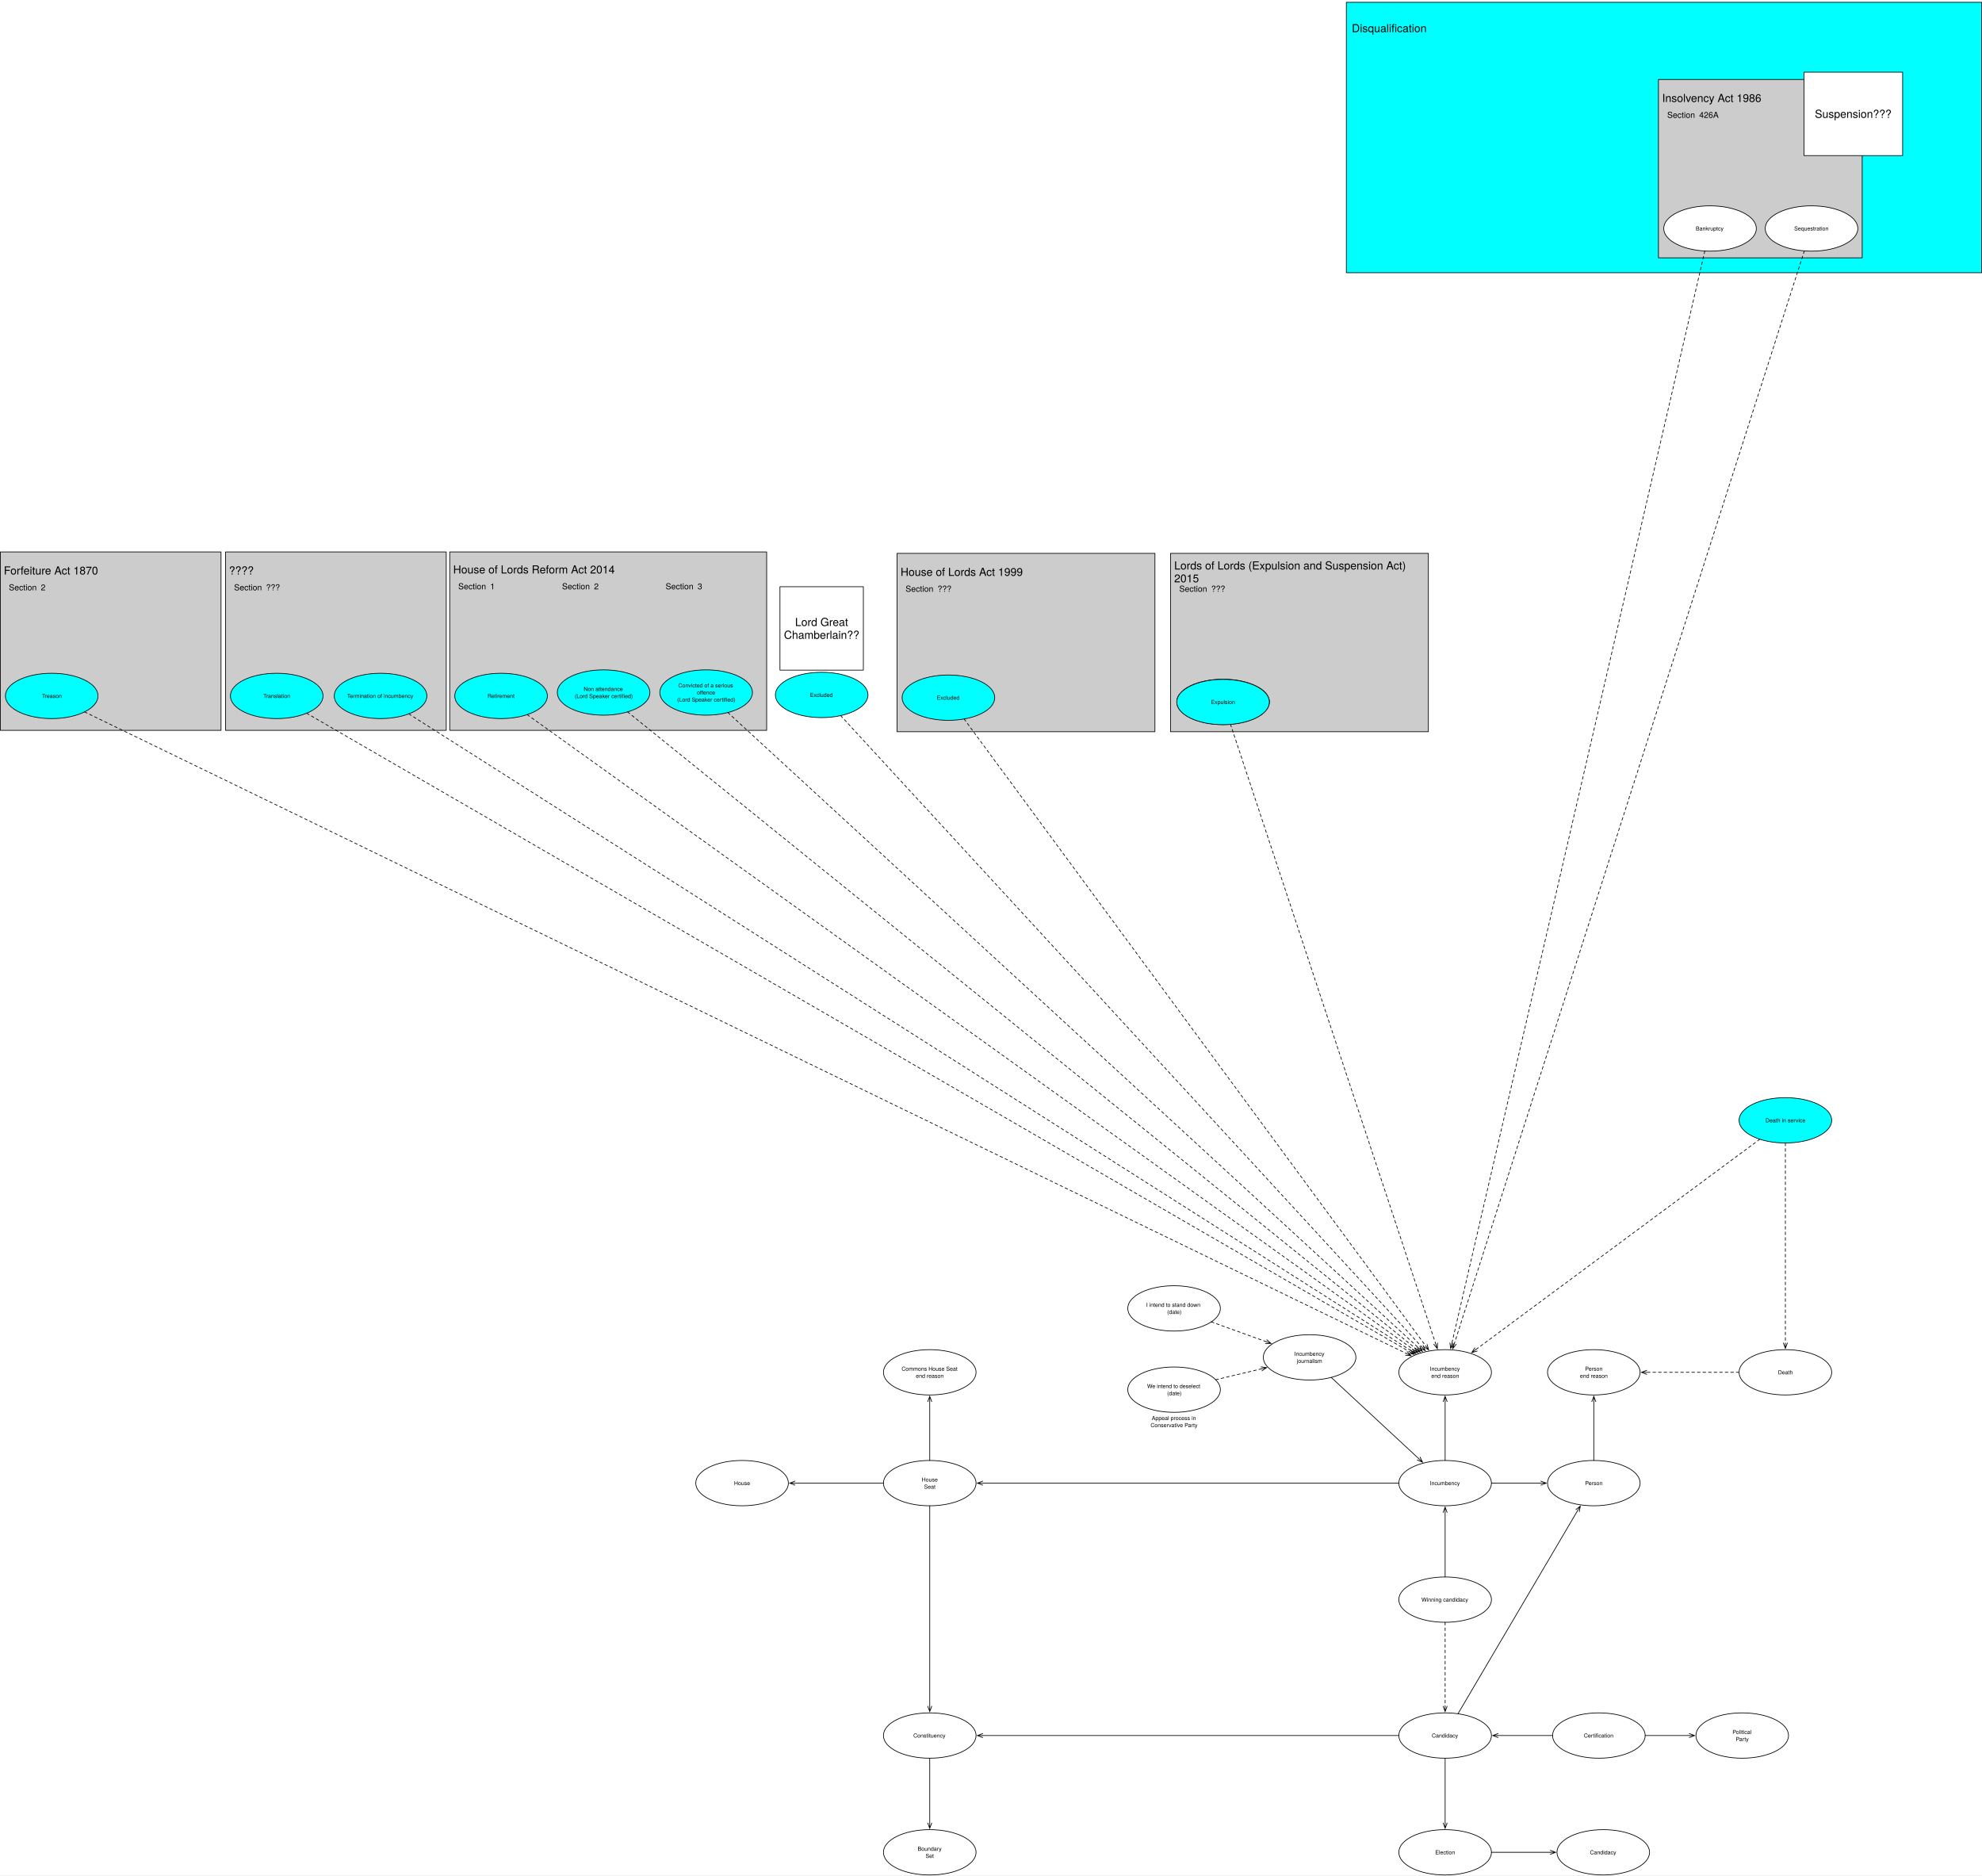
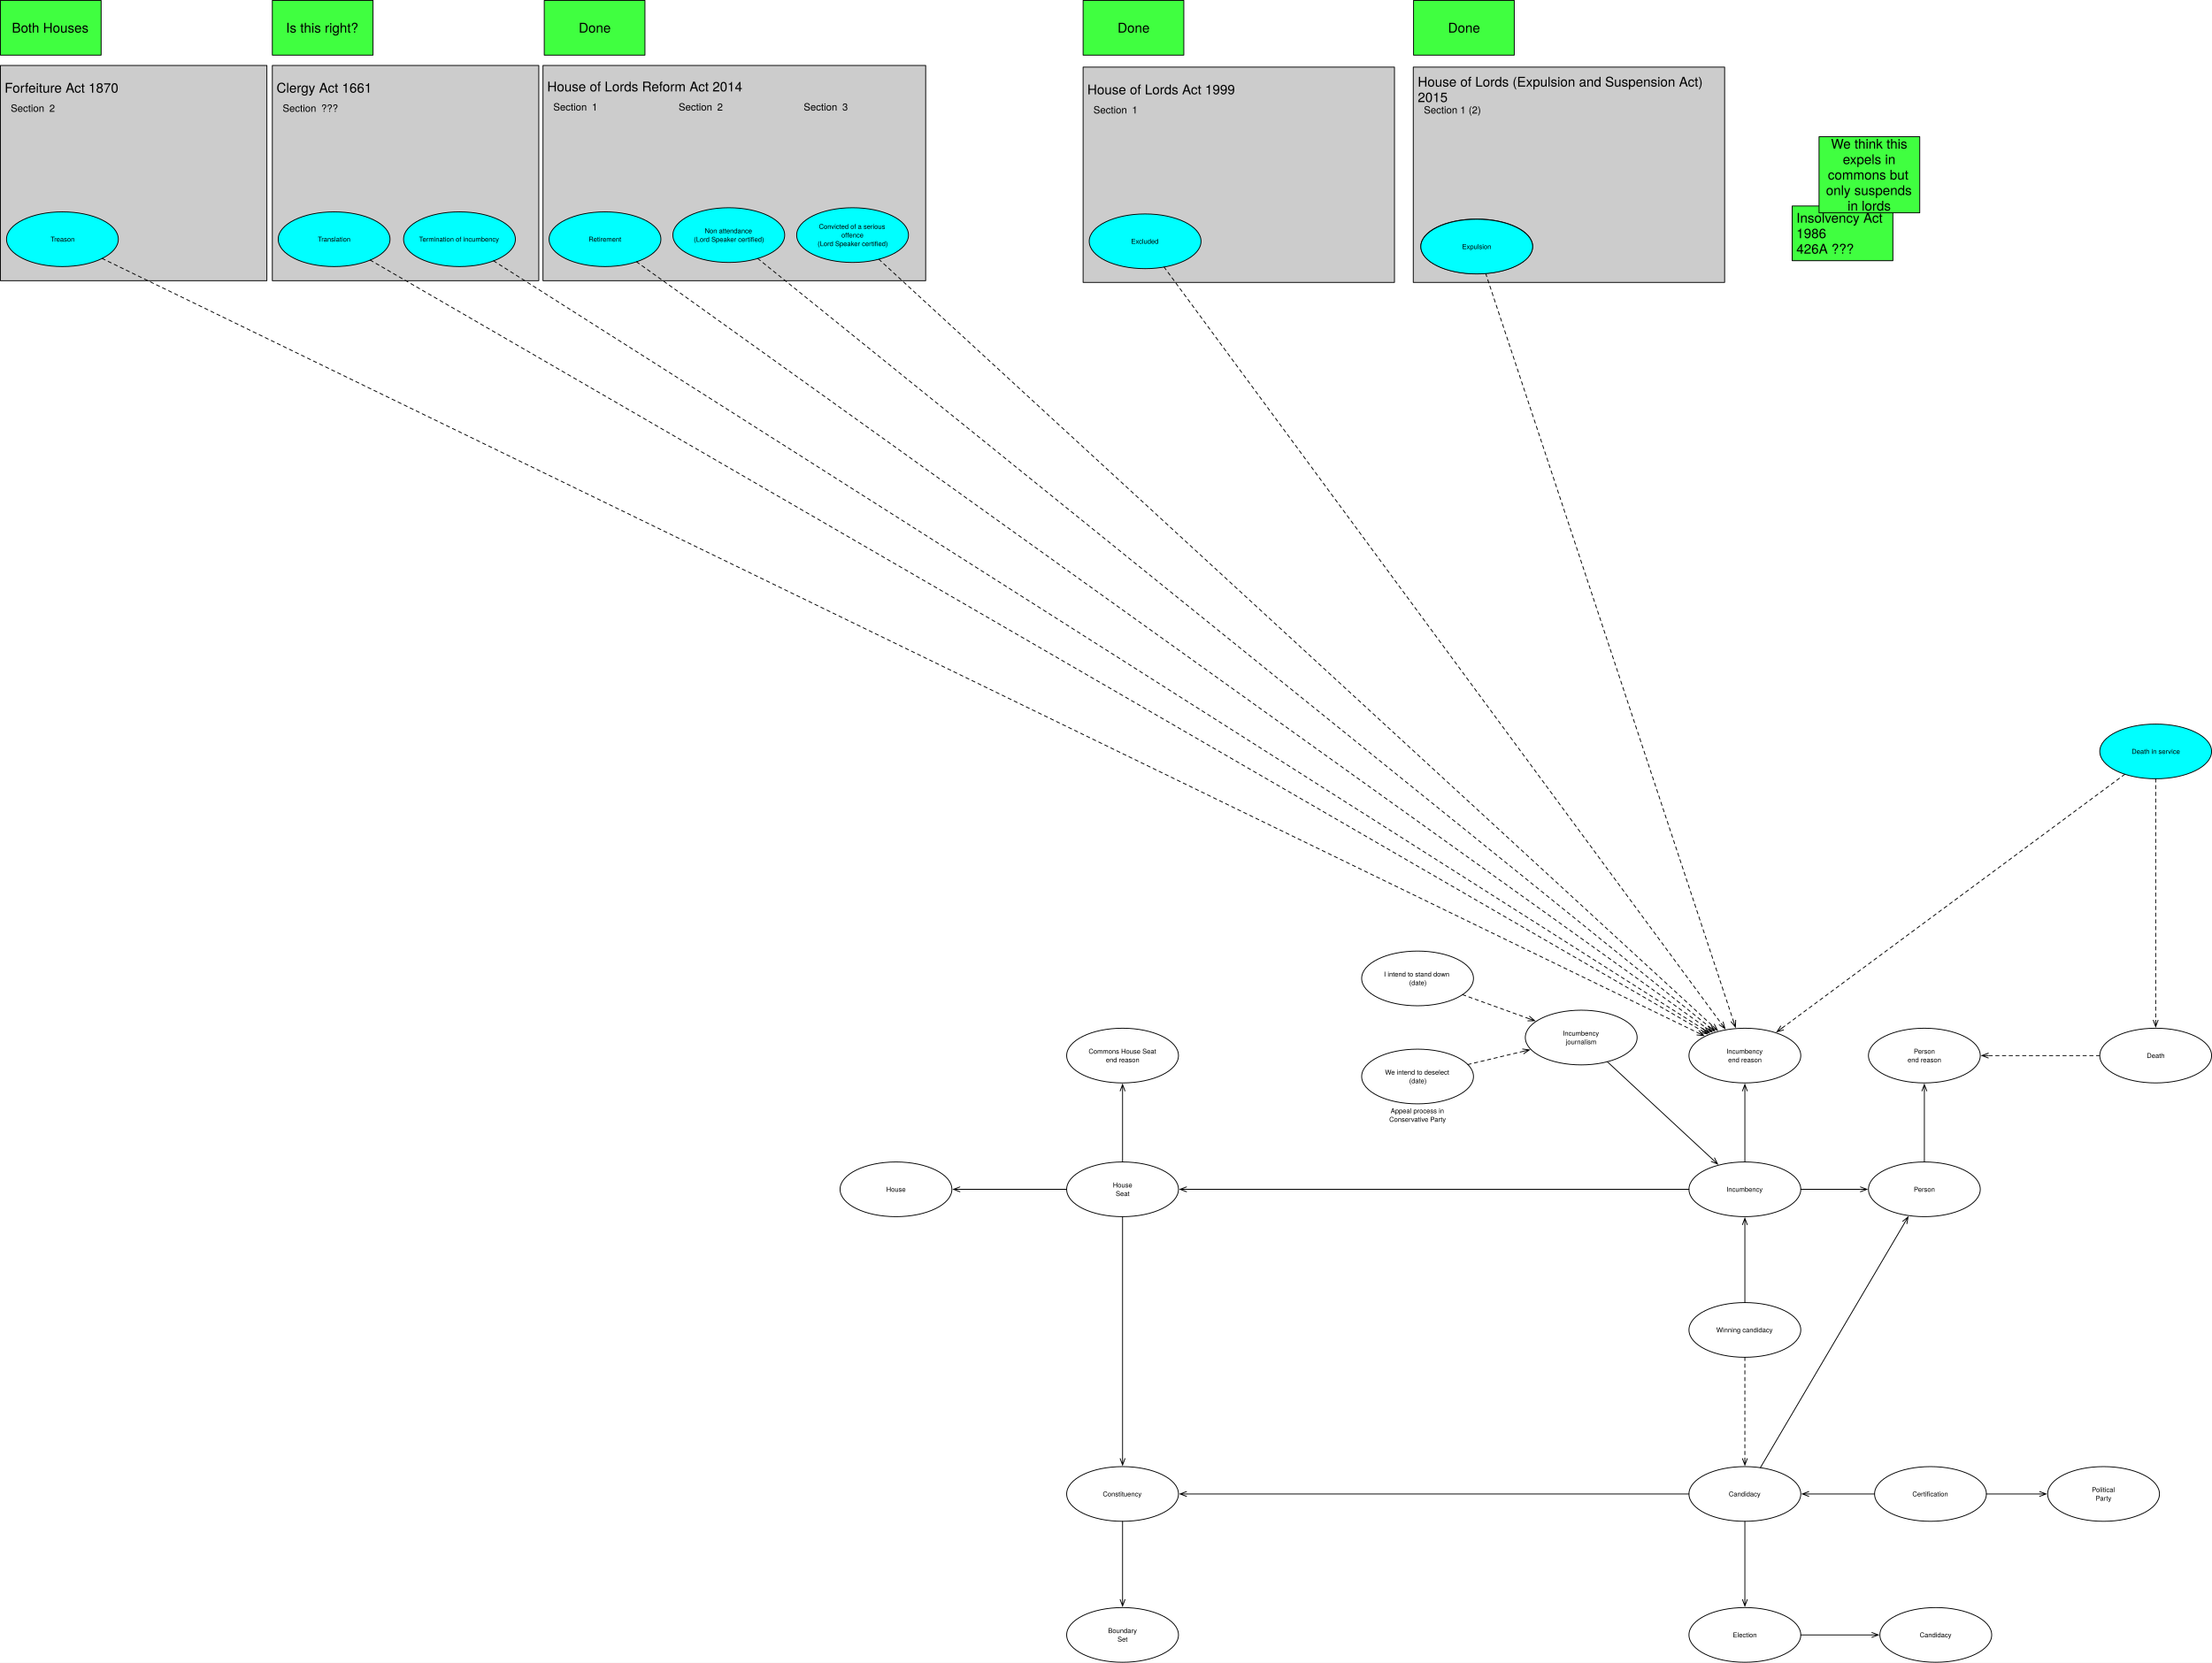
- <svg xmlns="http://www.w3.org/2000/svg" version="1.1" viewBox="-1847 -1779 2851.5 2697.697" width="2851.5" height="2697.697">
+ <svg xmlns="http://www.w3.org/2000/svg" version="1.1" viewBox="-1847 -1063 2635.728 1981.697" width="2635.728" height="1981.697">
  <defs>
    <marker orient="auto" overflow="visible" markerUnits="strokeWidth" id="StickArrow_Marker" stroke-linejoin="miter" stroke-miterlimit="10" viewBox="-1 -4 10 8" markerWidth="10" markerHeight="8" color="black">
      <g>
        <path d="M 8 0 L 0 0 M 0 -3 L 8 0 L 0 3" fill="none" stroke="currentColor" stroke-width="1" />
      </g>
    </marker>
  </defs>
-   <g id="Canvas_1" stroke="none" fill-opacity="1" stroke-opacity="1" fill="none" stroke-dasharray="none">
-     <rect fill="white" x="-1847" y="-1779" width="2851.5" height="2697.697" />
+   <g id="Canvas_1" stroke="none" fill="none" fill-opacity="1" stroke-dasharray="none" stroke-opacity="1">
+     <rect fill="white" x="-1847" y="-1063" width="2635.728" height="1981.697" />
    <g id="Canvas_1_Layer_1">
      <g id="Graphic_166">
        <rect x="-1200" y="-985" width="456" height="256.579" fill="#ccc" />
        <rect x="-1200" y="-985" width="456" height="256.579" stroke="black" stroke-linecap="round" stroke-linejoin="round" stroke-width="1" />
      </g>
      <g id="Graphic_165">
        <text transform="translate(-1187.728 -946.2486)" fill="black">
          <tspan font-family="Helvetica Neue" font-size="12" fill="black" x="0" y="15">Section</tspan>
          <tspan font-family="Helvetica Neue" font-size="16" fill="black" y="15"> </tspan>
          <tspan font-family="Helvetica Neue" font-size="12" fill="black" y="15">1</tspan>
        </text>
      </g>
      <g id="Graphic_172">
        <rect x="-1522.5" y="-985" width="317.5" height="256.579" fill="#ccc" />
        <rect x="-1522.5" y="-985" width="317.5" height="256.579" stroke="black" stroke-linecap="round" stroke-linejoin="round" stroke-width="1" />
      </g>
      <g id="Graphic_171">
        <text transform="translate(-1510.228 -944.7486)" fill="black">
          <tspan font-family="Helvetica Neue" font-size="12" fill="black" x="0" y="15">Section</tspan>
          <tspan font-family="Helvetica Neue" font-size="16" fill="black" y="15"> </tspan>
          <tspan font-family="Helvetica Neue" font-size="12" fill="black" y="15">???</tspan>
        </text>
      </g>
      <g id="Graphic_170">
        <text transform="translate(-1517.5 -967.5573)" fill="black">
-           <tspan font-family="Helvetica Neue" font-size="16" fill="black" x="0" y="15">????</tspan>
+           <tspan font-family="Helvetica Neue" font-size="16" fill="black" x="0" y="15">Clergy Act 1661</tspan>
        </text>
      </g>
      <g id="Graphic_164">
        <text transform="translate(-1195 -969.0573)" fill="black">
          <tspan font-family="Helvetica Neue" font-size="16" fill="black" x="0" y="15">House of Lords Reform Act 2014</tspan>
        </text>
      </g>
      <g id="Graphic_160">
        <rect x="-556.408" y="-983" width="371" height="256.579" fill="#ccc" />
        <rect x="-556.408" y="-983" width="371" height="256.579" stroke="black" stroke-linecap="round" stroke-linejoin="round" stroke-width="1" />
      </g>
      <g id="Graphic_159">
        <text transform="translate(-544.1358 -942.7486)" fill="black">
          <tspan font-family="Helvetica Neue" font-size="12" fill="black" x="0" y="15">Section</tspan>
          <tspan font-family="Helvetica Neue" font-size="16" fill="black" y="15"> </tspan>
-           <tspan font-family="Helvetica Neue" font-size="12" fill="black" y="15">???</tspan>
+           <tspan font-family="Helvetica Neue" font-size="12" fill="black" y="15">1</tspan>
        </text>
      </g>
      <g id="Graphic_158">
        <text transform="translate(-551.4075 -965.5573)" fill="black">
          <tspan font-family="Helvetica Neue" font-size="16" fill="black" x="0" y="15">House of Lords Act 1999</tspan>
        </text>
      </g>
      <g id="Graphic_153">
        <rect x="-163" y="-983" width="371" height="256.579" fill="#ccc" />
        <rect x="-163" y="-983" width="371" height="256.579" stroke="black" stroke-linecap="round" stroke-linejoin="round" stroke-width="1" />
      </g>
      <g id="Graphic_152">
-         <text transform="translate(-150.395 -942.7486)" fill="black">
-           <tspan font-family="Helvetica Neue" font-size="12" fill="black" x="0" y="15">Section</tspan>
-           <tspan font-family="Helvetica Neue" font-size="16" fill="black" y="15"> </tspan>
-           <tspan font-family="Helvetica Neue" font-size="12" fill="black" y="15">???</tspan>
+         <text transform="translate(-150.395 -938.6926)" fill="black">
+           <tspan font-family="Helvetica Neue" font-size="12" fill="black" x="0" y="11">Section 1 (2)</tspan>
        </text>
      </g>
      <g id="Graphic_151">
        <text transform="translate(-157.6667 -974.7813)" fill="black">
-           <tspan font-family="Helvetica Neue" font-size="16" fill="black" x="0" y="15">Lords of Lords (Expulsion and Suspension Act) </tspan>
+           <tspan font-family="Helvetica Neue" font-size="16" fill="black" x="0" y="15">House of Lords (Expulsion and Suspension Act)  </tspan>
          <tspan font-family="Helvetica Neue" font-size="16" fill="black" x="0" y="33.448">2015</tspan>
-         </text>
-       </g>
-       <g id="Graphic_76">
-         <rect x="90" y="-1775.667" width="914" height="389" fill="aqua" />
-         <rect x="90" y="-1775.667" width="914" height="389" stroke="black" stroke-linecap="round" stroke-linejoin="round" stroke-width="1" />
-       </g>
-       <g id="Graphic_138">
-         <rect x="539" y="-1664.667" width="293.133" height="256.579" fill="#ccc" />
-         <rect x="539" y="-1664.667" width="293.133" height="256.579" stroke="black" stroke-linecap="round" stroke-linejoin="round" stroke-width="1" />
-       </g>
-       <g id="Graphic_77">
-         <text transform="translate(97.83333 -1747.699)" fill="black">
-           <tspan font-family="Helvetica Neue" font-size="16" fill="black" x="0" y="15">Disqualification</tspan>
        </text>
      </g>
      <g id="Graphic_2">
        <ellipse cx="446" cy="354.5" rx="66.614" ry="32.598" fill="white" />
        <ellipse cx="446" cy="354.5" rx="66.614" ry="32.598" stroke="black" stroke-linecap="round" stroke-linejoin="round" stroke-width="1" />
        <text transform="translate(397.7087 349.388)" fill="black">
          <tspan font-family="Helvetica Neue" font-size="8" fill="black" x="35.699" y="8">Person</tspan>
        </text>
      </g>
      <g id="Graphic_4">
        <ellipse cx="232.114" cy="354.5" rx="66.614" ry="32.598" fill="white" />
        <ellipse cx="232.114" cy="354.5" rx="66.614" ry="32.598" stroke="black" stroke-linecap="round" stroke-linejoin="round" stroke-width="1" />
        <text transform="translate(183.8228 349.388)" fill="black">
          <tspan font-family="Helvetica Neue" font-size="8" fill="black" x="26.355" y="8">Incumbency</tspan>
        </text>
      </g>
      <g id="Graphic_5">
        <ellipse cx="-509.386" cy="354.5" rx="66.614" ry="32.598" fill="white" />
        <ellipse cx="-509.386" cy="354.5" rx="66.614" ry="32.598" stroke="black" stroke-linecap="round" stroke-linejoin="round" stroke-width="1" />
        <text transform="translate(-557.6772 344.276)" fill="black">
          <tspan font-family="Helvetica Neue" font-size="8" fill="black" x="36.735" y="8">House</tspan>
          <tspan font-family="Helvetica Neue" font-size="8" fill="black" x="40.143" y="18.224">Seat</tspan>
        </text>
      </g>
      <g id="Graphic_6">
        <ellipse cx="-779.386" cy="354.5" rx="66.614" ry="32.598" fill="white" />
        <ellipse cx="-779.386" cy="354.5" rx="66.614" ry="32.598" stroke="black" stroke-linecap="round" stroke-linejoin="round" stroke-width="1" />
        <text transform="translate(-827.6772 349.388)" fill="black">
          <tspan font-family="Helvetica Neue" font-size="8" fill="black" x="36.735" y="8">House</tspan>
        </text>
      </g>
      <g id="Line_7">
        <line x1="298.728" y1="354.5" x2="369.486" y2="354.5" marker-end="url(#StickArrow_Marker)" stroke="black" stroke-linecap="round" stroke-linejoin="round" stroke-width="1" />
      </g>
      <g id="Line_8">
        <line x1="165.5" y1="354.5" x2="-432.872" y2="354.5" marker-end="url(#StickArrow_Marker)" stroke="black" stroke-linecap="round" stroke-linejoin="round" stroke-width="1" />
      </g>
      <g id="Line_9">
        <line x1="-576" y1="354.5" x2="-702.872" y2="354.5" marker-end="url(#StickArrow_Marker)" stroke="black" stroke-linecap="round" stroke-linejoin="round" stroke-width="1" />
      </g>
      <g id="Graphic_10">
        <ellipse cx="-509.386" cy="717.598" rx="66.614" ry="32.598" fill="white" />
        <ellipse cx="-509.386" cy="717.598" rx="66.614" ry="32.598" stroke="black" stroke-linecap="round" stroke-linejoin="round" stroke-width="1" />
        <text transform="translate(-557.6772 712.4864)" fill="black">
          <tspan font-family="Helvetica Neue" font-size="8" fill="black" x="24.731" y="8">Constituency</tspan>
        </text>
      </g>
      <g id="Line_11">
        <line x1="-509.386" y1="387.098" x2="-509.386" y2="675.1" marker-end="url(#StickArrow_Marker)" stroke="black" stroke-linecap="round" stroke-linejoin="round" stroke-width="1" />
      </g>
      <g id="Graphic_12">
        <ellipse cx="-509.386" cy="885.598" rx="66.614" ry="32.598" fill="white" />
        <ellipse cx="-509.386" cy="885.598" rx="66.614" ry="32.598" stroke="black" stroke-linecap="round" stroke-linejoin="round" stroke-width="1" />
        <text transform="translate(-557.6772 875.3744)" fill="black">
          <tspan font-family="Helvetica Neue" font-size="8" fill="black" x="30.955" y="8">Boundary</tspan>
          <tspan font-family="Helvetica Neue" font-size="8" fill="black" x="42.291" y="18.224">Set</tspan>
        </text>
      </g>
      <g id="Line_13">
        <line x1="-509.386" y1="750.197" x2="-509.386" y2="843.1" marker-end="url(#StickArrow_Marker)" stroke="black" stroke-linecap="round" stroke-linejoin="round" stroke-width="1" />
      </g>
      <g id="Graphic_16">
        <ellipse cx="232.114" cy="522.098" rx="66.614" ry="32.598" fill="white" />
        <ellipse cx="232.114" cy="522.098" rx="66.614" ry="32.598" stroke="black" stroke-linecap="round" stroke-linejoin="round" stroke-width="1" />
        <text transform="translate(183.8228 516.9864)" fill="black">
          <tspan font-family="Helvetica Neue" font-size="8" fill="black" x="14.283" y="8">Winning candidacy</tspan>
        </text>
      </g>
      <g id="Line_17">
        <line x1="232.114" y1="554.697" x2="232.114" y2="675.1" marker-end="url(#StickArrow_Marker)" stroke="black" stroke-linecap="round" stroke-linejoin="round" stroke-dasharray="4.0,4.0" stroke-width="1" />
      </g>
      <g id="Line_18">
        <line x1="232.114" y1="489.5" x2="232.114" y2="396.998" marker-end="url(#StickArrow_Marker)" stroke="black" stroke-linecap="round" stroke-linejoin="round" stroke-width="1" />
      </g>
      <g id="Graphic_20">
        <ellipse cx="232.114" cy="195.098" rx="66.614" ry="32.598" fill="white" />
        <ellipse cx="232.114" cy="195.098" rx="66.614" ry="32.598" stroke="black" stroke-linecap="round" stroke-linejoin="round" stroke-width="1" />
        <text transform="translate(183.8228 184.8744)" fill="black">
          <tspan font-family="Helvetica Neue" font-size="8" fill="black" x="26.355" y="8">Incumbency</tspan>
          <tspan font-family="Helvetica Neue" font-size="8" fill="black" x="28.359" y="18.224">end reason</tspan>
        </text>
      </g>
      <g id="Line_21">
        <line x1="232.114" y1="321.902" x2="232.114" y2="237.597" marker-end="url(#StickArrow_Marker)" stroke="black" stroke-linecap="round" stroke-linejoin="round" stroke-width="1" />
      </g>
      <g id="Graphic_29">
        <ellipse cx="-482.522" cy="-775.402" rx="66.614" ry="32.598" fill="aqua" />
        <ellipse cx="-482.522" cy="-775.402" rx="66.614" ry="32.598" stroke="black" stroke-linecap="round" stroke-linejoin="round" stroke-width="1" />
        <text transform="translate(-530.813 -780.5136)" fill="black">
          <tspan font-family="Helvetica Neue" font-size="8" fill="black" x="31.623" y="8">Excluded</tspan>
        </text>
      </g>
      <g id="Line_30">
        <line x1="-459.934" y1="-744.726" x2="203.656" y2="156.451" marker-end="url(#StickArrow_Marker)" stroke="black" stroke-linecap="round" stroke-linejoin="round" stroke-dasharray="4.0,4.0" stroke-width="1" />
      </g>
      <g id="Graphic_44">
        <ellipse cx="232.114" cy="717.598" rx="66.614" ry="32.598" fill="white" />
        <ellipse cx="232.114" cy="717.598" rx="66.614" ry="32.598" stroke="black" stroke-linecap="round" stroke-linejoin="round" stroke-width="1" />
        <text transform="translate(183.8228 712.4864)" fill="black">
          <tspan font-family="Helvetica Neue" font-size="8" fill="black" x="29.103" y="8">Candidacy</tspan>
        </text>
      </g>
      <g id="Line_45">
        <line x1="165.5" y1="717.598" x2="-432.872" y2="717.598" marker-end="url(#StickArrow_Marker)" stroke="black" stroke-linecap="round" stroke-linejoin="round" stroke-width="1" />
      </g>
      <g id="Graphic_46">
        <ellipse cx="659.509" cy="717.598" rx="66.614" ry="32.598" fill="white" />
        <ellipse cx="659.509" cy="717.598" rx="66.614" ry="32.598" stroke="black" stroke-linecap="round" stroke-linejoin="round" stroke-width="1" />
        <text transform="translate(611.2178 707.3744)" fill="black">
          <tspan font-family="Helvetica Neue" font-size="8" fill="black" x="34.295" y="8">Political</tspan>
          <tspan font-family="Helvetica Neue" font-size="8" fill="black" x="38.959" y="18.224">Party</tspan>
        </text>
      </g>
      <g id="Graphic_47">
        <ellipse cx="453.281" cy="717.598" rx="66.614" ry="32.598" fill="white" />
        <ellipse cx="453.281" cy="717.598" rx="66.614" ry="32.598" stroke="black" stroke-linecap="round" stroke-linejoin="round" stroke-width="1" />
        <text transform="translate(404.9895 712.4864)" fill="black">
          <tspan font-family="Helvetica Neue" font-size="8" fill="black" x="26.739" y="8">Certification</tspan>
        </text>
      </g>
      <g id="Line_48">
        <line x1="386.667" y1="717.598" x2="308.628" y2="717.598" marker-end="url(#StickArrow_Marker)" stroke="black" stroke-linecap="round" stroke-linejoin="round" stroke-width="1" />
      </g>
      <g id="Line_49">
        <line x1="519.895" y1="717.598" x2="582.995" y2="717.598" marker-end="url(#StickArrow_Marker)" stroke="black" stroke-linecap="round" stroke-linejoin="round" stroke-width="1" />
      </g>
      <g id="Line_50">
        <line x1="250.569" y1="686.27" x2="422.521" y2="394.359" marker-end="url(#StickArrow_Marker)" stroke="black" stroke-linecap="round" stroke-linejoin="round" stroke-width="1" />
      </g>
      <g id="Graphic_51">
        <ellipse cx="232.114" cy="885.598" rx="66.614" ry="32.598" fill="white" />
        <ellipse cx="232.114" cy="885.598" rx="66.614" ry="32.598" stroke="black" stroke-linecap="round" stroke-linejoin="round" stroke-width="1" />
        <text transform="translate(183.8228 880.4864)" fill="black">
          <tspan font-family="Helvetica Neue" font-size="8" fill="black" x="33.995" y="8">Election</tspan>
        </text>
      </g>
      <g id="Line_52">
        <line x1="232.114" y1="750.197" x2="232.114" y2="843.1" marker-end="url(#StickArrow_Marker)" stroke="black" stroke-linecap="round" stroke-linejoin="round" stroke-width="1" />
      </g>
      <g id="Graphic_54">
        <ellipse cx="459.614" cy="885.598" rx="66.614" ry="32.598" fill="white" />
        <ellipse cx="459.614" cy="885.598" rx="66.614" ry="32.598" stroke="black" stroke-linecap="round" stroke-linejoin="round" stroke-width="1" />
        <text transform="translate(411.3228 880.4864)" fill="black">
          <tspan font-family="Helvetica Neue" font-size="8" fill="black" x="29.103" y="8">Candidacy</tspan>
        </text>
      </g>
      <g id="Line_55">
        <line x1="298.728" y1="885.598" x2="383.1" y2="885.598" marker-end="url(#StickArrow_Marker)" stroke="black" stroke-linecap="round" stroke-linejoin="round" stroke-width="1" />
      </g>
      <g id="Graphic_56">
        <ellipse cx="37.114" cy="173.598" rx="66.614" ry="32.598" fill="white" />
        <ellipse cx="37.114" cy="173.598" rx="66.614" ry="32.598" stroke="black" stroke-linecap="round" stroke-linejoin="round" stroke-width="1" />
        <text transform="translate(-11.17717 163.3744)" fill="black">
          <tspan font-family="Helvetica Neue" font-size="8" fill="black" x="26.355" y="8">Incumbency</tspan>
          <tspan font-family="Helvetica Neue" font-size="8" fill="black" x="29.919" y="18.224">journalism</tspan>
        </text>
      </g>
      <g id="Line_57">
        <line x1="68.202" y1="202.439" x2="193.768" y2="318.926" marker-end="url(#StickArrow_Marker)" stroke="black" stroke-linecap="round" stroke-linejoin="round" stroke-width="1" />
      </g>
      <g id="Graphic_58">
        <ellipse cx="-157.886" cy="103.148" rx="66.614" ry="32.598" fill="white" />
        <ellipse cx="-157.886" cy="103.148" rx="66.614" ry="32.598" stroke="black" stroke-linecap="round" stroke-linejoin="round" stroke-width="1" />
        <text transform="translate(-206.1772 92.92364)" fill="black">
          <tspan font-family="Helvetica Neue" font-size="8" fill="black" x="8.207" y="8">I intend to stand down </tspan>
          <tspan font-family="Helvetica Neue" font-size="8" fill="black" x="38.291" y="18.224">(date)</tspan>
        </text>
      </g>
      <g id="Line_59">
        <line x1="-104.287" y1="122.512" x2="-25.795" y2="150.87" marker-end="url(#StickArrow_Marker)" stroke="black" stroke-linecap="round" stroke-linejoin="round" stroke-dasharray="4.0,4.0" stroke-width="1" />
      </g>
      <g id="Graphic_60">
        <ellipse cx="-157.886" cy="220.049" rx="66.614" ry="32.598" fill="white" />
        <ellipse cx="-157.886" cy="220.049" rx="66.614" ry="32.598" stroke="black" stroke-linecap="round" stroke-linejoin="round" stroke-width="1" />
        <text transform="translate(-206.1772 209.8252)" fill="black">
          <tspan font-family="Helvetica Neue" font-size="8" fill="black" x="9.547" y="8">We intend to deselect </tspan>
          <tspan font-family="Helvetica Neue" font-size="8" fill="black" x="38.291" y="18.224">(date)</tspan>
        </text>
      </g>
      <g id="Line_61">
        <line x1="-97.975" y1="205.778" x2="-32.428" y2="190.164" marker-end="url(#StickArrow_Marker)" stroke="black" stroke-linecap="round" stroke-linejoin="round" stroke-dasharray="4.0,4.0" stroke-width="1" />
      </g>
      <g id="Graphic_62">
        <text transform="translate(-212.8858 255.8006)" fill="black">
          <tspan font-family="Helvetica Neue" font-size="8" fill="black" x="22.92" y="8">Appeal process in </tspan>
          <tspan font-family="Helvetica Neue" font-size="8" fill="black" x="21.224" y="18.224">Conservative Party</tspan>
        </text>
      </g>
      <g id="Graphic_69">
        <ellipse cx="446" cy="195.098" rx="66.614" ry="32.598" fill="white" />
        <ellipse cx="446" cy="195.098" rx="66.614" ry="32.598" stroke="black" stroke-linecap="round" stroke-linejoin="round" stroke-width="1" />
        <text transform="translate(397.7087 184.8744)" fill="black">
          <tspan font-family="Helvetica Neue" font-size="8" fill="black" x="35.699" y="8">Person</tspan>
          <tspan font-family="Helvetica Neue" font-size="8" fill="black" x="28.359" y="18.224">end reason</tspan>
        </text>
      </g>
      <g id="Line_70">
        <line x1="446" y1="321.902" x2="446" y2="237.597" marker-end="url(#StickArrow_Marker)" stroke="black" stroke-linecap="round" stroke-linejoin="round" stroke-width="1" />
      </g>
      <g id="Graphic_71">
        <ellipse cx="721.614" cy="-167.402" rx="66.614" ry="32.598" fill="aqua" />
        <ellipse cx="721.614" cy="-167.402" rx="66.614" ry="32.598" stroke="black" stroke-linecap="round" stroke-linejoin="round" stroke-width="1" />
        <text transform="translate(673.3228 -172.5136)" fill="black">
          <tspan font-family="Helvetica Neue" font-size="8" fill="black" x="19.695" y="8">Death in service</tspan>
        </text>
      </g>
      <g id="Line_72">
        <line x1="655" y1="195.098" x2="522.514" y2="195.098" marker-end="url(#StickArrow_Marker)" stroke="black" stroke-linecap="round" stroke-linejoin="round" stroke-dasharray="4.0,4.0" stroke-width="1" />
      </g>
      <g id="Line_73">
        <line x1="684.882" y1="-140.199" x2="276.802" y2="162.004" marker-end="url(#StickArrow_Marker)" stroke="black" stroke-linecap="round" stroke-linejoin="round" stroke-dasharray="4.0,4.0" stroke-width="1" />
      </g>
      <g id="Graphic_74">
        <ellipse cx="721.614" cy="195.098" rx="66.614" ry="32.598" fill="white" />
        <ellipse cx="721.614" cy="195.098" rx="66.614" ry="32.598" stroke="black" stroke-linecap="round" stroke-linejoin="round" stroke-width="1" />
        <text transform="translate(673.3228 189.9864)" fill="black">
          <tspan font-family="Helvetica Neue" font-size="8" fill="black" x="37.695" y="8">Death</tspan>
        </text>
      </g>
      <g id="Line_75">
        <line x1="721.614" y1="-134.803" x2="721.614" y2="152.6" marker-end="url(#StickArrow_Marker)" stroke="black" stroke-linecap="round" stroke-linejoin="round" stroke-dasharray="4.0,4.0" stroke-width="1" />
      </g>
      <g id="Graphic_78">
        <ellipse cx="-509.386" cy="195.098" rx="66.614" ry="32.598" fill="white" />
        <ellipse cx="-509.386" cy="195.098" rx="66.614" ry="32.598" stroke="black" stroke-linecap="round" stroke-linejoin="round" stroke-width="1" />
        <text transform="translate(-557.6772 184.8744)" fill="black">
          <tspan font-family="Helvetica Neue" font-size="8" fill="black" x="7.835" y="8">Commons House Seat </tspan>
          <tspan font-family="Helvetica Neue" font-size="8" fill="black" x="28.359" y="18.224">end reason </tspan>
        </text>
      </g>
      <g id="Line_79">
        <line x1="-509.386" y1="321.902" x2="-509.386" y2="237.597" marker-end="url(#StickArrow_Marker)" stroke="black" stroke-linecap="round" stroke-linejoin="round" stroke-width="1" />
      </g>
-       <g id="Graphic_136">
-         <ellipse cx="613.219" cy="-1450.316" rx="66.614" ry="32.598" fill="white" />
-         <ellipse cx="613.219" cy="-1450.316" rx="66.614" ry="32.598" stroke="black" stroke-linecap="round" stroke-linejoin="round" stroke-width="1" />
-         <text transform="translate(564.9278 -1455.428)" fill="black">
-           <tspan font-family="Helvetica Neue" font-size="8" fill="black" x="27.767" y="8">Bankruptcy</tspan>
-         </text>
-       </g>
-       <g id="Graphic_139">
-         <text transform="translate(551.605 -1624.415)" fill="black">
-           <tspan font-family="Helvetica Neue" font-size="12" fill="black" x="0" y="15">Section</tspan>
-           <tspan font-family="Helvetica Neue" font-size="16" fill="black" y="15"> </tspan>
-           <tspan font-family="Helvetica Neue" font-size="12" fill="black" y="15">426A</tspan>
-         </text>
-       </g>
-       <g id="Graphic_140">
-         <text transform="translate(544.3333 -1647.224)" fill="black">
-           <tspan font-family="Helvetica Neue" font-size="16" fill="black" x="0" y="15">Insolvency Act 1986</tspan>
-         </text>
-       </g>
-       <g id="Line_141">
-         <line x1="605.717" y1="-1417.924" x2="241.851" y2="153.061" marker-end="url(#StickArrow_Marker)" stroke="black" stroke-linecap="round" stroke-linejoin="round" stroke-dasharray="4.0,4.0" stroke-width="1" />
-       </g>
-       <g id="Graphic_146">
-         <ellipse cx="759.219" cy="-1450.316" rx="66.614" ry="32.598" fill="white" />
-         <ellipse cx="759.219" cy="-1450.316" rx="66.614" ry="32.598" stroke="black" stroke-linecap="round" stroke-linejoin="round" stroke-width="1" />
-         <text transform="translate(710.9278 -1455.428)" fill="black">
-           <tspan font-family="Helvetica Neue" font-size="8" fill="black" x="23.399" y="8">Sequestration</tspan>
-         </text>
-       </g>
-       <g id="Line_147">
-         <line x1="748.902" y1="-1418.109" x2="245.452" y2="153.463" marker-end="url(#StickArrow_Marker)" stroke="black" stroke-linecap="round" stroke-linejoin="round" stroke-dasharray="4.0,4.0" stroke-width="1" />
-       </g>
-       <g id="Graphic_149">
-         <rect x="748.333" y="-1675.191" width="142" height="120" fill="white" />
-         <rect x="748.333" y="-1675.191" width="142" height="120" stroke="black" stroke-linecap="round" stroke-linejoin="round" stroke-width="1" />
-         <text transform="translate(753.3333 -1624.415)" fill="black">
-           <tspan font-family="Helvetica Neue" font-size="16" fill="black" x="10.72" y="15">Suspension???</tspan>
-         </text>
-       </g>
      <g id="Graphic_150">
        <ellipse cx="-87.386" cy="-769.352" rx="66.614" ry="32.598" fill="aqua" />
        <ellipse cx="-87.386" cy="-769.352" rx="66.614" ry="32.598" stroke="black" stroke-linecap="round" stroke-linejoin="round" stroke-width="1" />
        <text transform="translate(-135.6772 -774.4644)" fill="black">
          <tspan font-family="Helvetica Neue" font-size="8" fill="black" x="30.883" y="8">Expulsion</tspan>
        </text>
      </g>
      <g id="Line_154">
        <line x1="-76.725" y1="-737.172" x2="218.34" y2="153.52" marker-end="url(#StickArrow_Marker)" stroke="black" stroke-linecap="round" stroke-linejoin="round" stroke-dasharray="4.0,4.0" stroke-width="1" />
      </g>
      <g id="Graphic_156">
        <ellipse cx="-87.386" cy="-769.102" rx="66.614" ry="32.598" fill="aqua" />
        <ellipse cx="-87.386" cy="-769.102" rx="66.614" ry="32.598" stroke="black" stroke-linecap="round" stroke-linejoin="round" stroke-width="1" />
        <text transform="translate(-135.6772 -774.2144)" fill="black">
          <tspan font-family="Helvetica Neue" font-size="8" fill="black" x="30.883" y="8">Expulsion</tspan>
        </text>
-       </g>
-       <g id="Graphic_157">
-         <ellipse cx="-664.886" cy="-779.309" rx="66.614" ry="32.598" fill="aqua" />
-         <ellipse cx="-664.886" cy="-779.309" rx="66.614" ry="32.598" stroke="black" stroke-linecap="round" stroke-linejoin="round" stroke-width="1" />
-         <text transform="translate(-713.1772 -784.4207)" fill="black">
-           <tspan font-family="Helvetica Neue" font-size="8" fill="black" x="31.623" y="8">Excluded </tspan>
-         </text>
-       </g>
-       <g id="Graphic_161">
-         <rect x="-724.886" y="-935" width="120" height="120" fill="white" />
-         <rect x="-724.886" y="-935" width="120" height="120" stroke="black" stroke-linecap="round" stroke-linejoin="round" stroke-width="1" />
-         <text transform="translate(-719.8858 -893.448)" fill="black">
-           <tspan font-family="Helvetica Neue" font-size="16" fill="black" x="16.768" y="15">Lord Great </tspan>
-           <tspan font-family="Helvetica Neue" font-size="16" fill="black" x=".76" y="33.448">Chamberlain??</tspan>
-         </text>
-       </g>
-       <g id="Line_162">
-         <line x1="-637.518" y1="-749.579" x2="198.041" y2="158.085" marker-end="url(#StickArrow_Marker)" stroke="black" stroke-linecap="round" stroke-linejoin="round" stroke-dasharray="4.0,4.0" stroke-width="1" />
      </g>
      <g id="Graphic_163">
        <ellipse cx="-1126.114" cy="-777.902" rx="66.614" ry="32.598" fill="aqua" />
        <ellipse cx="-1126.114" cy="-777.902" rx="66.614" ry="32.598" stroke="black" stroke-linecap="round" stroke-linejoin="round" stroke-width="1" />
        <text transform="translate(-1174.406 -783.0136)" fill="black">
          <tspan font-family="Helvetica Neue" font-size="8" fill="black" x="28.803" y="8">Retirement</tspan>
        </text>
      </g>
      <g id="Line_167">
        <line x1="-1088.533" y1="-750.979" x2="186.485" y2="162.411" marker-end="url(#StickArrow_Marker)" stroke="black" stroke-linecap="round" stroke-linejoin="round" stroke-dasharray="4.0,4.0" stroke-width="1" />
      </g>
      <g id="Graphic_168">
        <ellipse cx="-1299.5" cy="-777.902" rx="66.614" ry="32.598" fill="aqua" />
        <ellipse cx="-1299.5" cy="-777.902" rx="66.614" ry="32.598" stroke="black" stroke-linecap="round" stroke-linejoin="round" stroke-width="1" />
        <text transform="translate(-1347.791 -783.0136)" fill="black">
          <tspan font-family="Helvetica Neue" font-size="8" fill="black" x=".127" y="8">Termination of incumbency</tspan>
        </text>
      </g>
      <g id="Line_169">
        <line x1="-1258.844" y1="-752.074" x2="183.102" y2="163.962" marker-end="url(#StickArrow_Marker)" stroke="black" stroke-linecap="round" stroke-linejoin="round" stroke-dasharray="4.0,4.0" stroke-width="1" />
      </g>
      <g id="Graphic_174">
        <ellipse cx="-978.614" cy="-782.809" rx="66.614" ry="32.598" fill="aqua" />
        <ellipse cx="-978.614" cy="-782.809" rx="66.614" ry="32.598" stroke="black" stroke-linecap="round" stroke-linejoin="round" stroke-width="1" />
        <text transform="translate(-1026.906 -793.0327)" fill="black">
          <tspan font-family="Helvetica Neue" font-size="8" fill="black" x="19.691" y="8">Non attendance</tspan>
          <tspan font-family="Helvetica Neue" font-size="8" fill="black" x="6.659" y="18.224">(Lord Speaker certified)</tspan>
        </text>
      </g>
      <g id="Graphic_175">
        <ellipse cx="-831.114" cy="-782.809" rx="66.614" ry="32.598" fill="aqua" />
        <ellipse cx="-831.114" cy="-782.809" rx="66.614" ry="32.598" stroke="black" stroke-linecap="round" stroke-linejoin="round" stroke-width="1" />
        <text transform="translate(-879.4055 -798.1447)" fill="black">
          <tspan font-family="Helvetica Neue" font-size="8" fill="black" x="8.215" y="8">Convicted of a serious </tspan>
          <tspan font-family="Helvetica Neue" font-size="8" fill="black" x="35.019" y="18.224">offence</tspan>
          <tspan font-family="Helvetica Neue" font-size="8" fill="black" x="6.659" y="28.448">(Lord Speaker certified)</tspan>
        </text>
      </g>
      <g id="Line_179">
        <line x1="-944.088" y1="-754.922" x2="189.886" y2="160.991" marker-end="url(#StickArrow_Marker)" stroke="black" stroke-linecap="round" stroke-linejoin="round" stroke-dasharray="4.0,4.0" stroke-width="1" />
      </g>
      <g id="Line_180">
        <line x1="-799.817" y1="-754.023" x2="193.53" y2="159.61" marker-end="url(#StickArrow_Marker)" stroke="black" stroke-linecap="round" stroke-linejoin="round" stroke-dasharray="4.0,4.0" stroke-width="1" />
      </g>
      <g id="Graphic_181">
        <ellipse cx="-1448.886" cy="-777.902" rx="66.614" ry="32.598" fill="aqua" />
        <ellipse cx="-1448.886" cy="-777.902" rx="66.614" ry="32.598" stroke="black" stroke-linecap="round" stroke-linejoin="round" stroke-width="1" />
        <text transform="translate(-1497.177 -783.0136)" fill="black">
          <tspan font-family="Helvetica Neue" font-size="8" fill="black" x="28.955" y="8">Translation</tspan>
        </text>
      </g>
      <g id="Line_182">
        <line x1="-1405.876" y1="-753.006" x2="180.536" y2="165.244" marker-end="url(#StickArrow_Marker)" stroke="black" stroke-linecap="round" stroke-linejoin="round" stroke-dasharray="4.0,4.0" stroke-width="1" />
      </g>
      <g id="Graphic_185">
        <rect x="-1846.5" y="-985" width="317.5" height="256.579" fill="#ccc" />
        <rect x="-1846.5" y="-985" width="317.5" height="256.579" stroke="black" stroke-linecap="round" stroke-linejoin="round" stroke-width="1" />
      </g>
      <g id="Graphic_184">
        <text transform="translate(-1834.228 -944.7486)" fill="black">
          <tspan font-family="Helvetica Neue" font-size="12" fill="black" x="0" y="15">Section</tspan>
          <tspan font-family="Helvetica Neue" font-size="16" fill="black" y="15"> </tspan>
          <tspan font-family="Helvetica Neue" font-size="12" fill="black" y="15">2</tspan>
        </text>
      </g>
      <g id="Graphic_183">
        <text transform="translate(-1841.5 -967.5573)" fill="black">
          <tspan font-family="Helvetica Neue" font-size="16" fill="black" x="0" y="15">Forfeiture Act 1870</tspan>
        </text>
      </g>
      <g id="Graphic_186">
        <ellipse cx="-1772.614" cy="-777.902" rx="66.614" ry="32.598" fill="aqua" />
        <ellipse cx="-1772.614" cy="-777.902" rx="66.614" ry="32.598" stroke="black" stroke-linecap="round" stroke-linejoin="round" stroke-width="1" />
        <text transform="translate(-1820.906 -783.0136)" fill="black">
          <tspan font-family="Helvetica Neue" font-size="8" fill="black" x="34.287" y="8">Treason</tspan>
        </text>
      </g>
      <g id="Line_187">
        <line x1="-1725.318" y1="-754.946" x2="175.911" y2="167.82" marker-end="url(#StickArrow_Marker)" stroke="black" stroke-linecap="round" stroke-linejoin="round" stroke-dasharray="4.0,4.0" stroke-width="1" />
      </g>
      <g id="Graphic_188">
        <text transform="translate(-1038.386 -946.2486)" fill="black">
          <tspan font-family="Helvetica Neue" font-size="12" fill="black" x="0" y="15">Section</tspan>
          <tspan font-family="Helvetica Neue" font-size="16" fill="black" y="15"> </tspan>
          <tspan font-family="Helvetica Neue" font-size="12" fill="black" y="15">2</tspan>
        </text>
      </g>
      <g id="Graphic_189">
        <text transform="translate(-889.3858 -946.2486)" fill="black">
          <tspan font-family="Helvetica Neue" font-size="12" fill="black" x="0" y="15">Section</tspan>
          <tspan font-family="Helvetica Neue" font-size="16" fill="black" y="15"> </tspan>
          <tspan font-family="Helvetica Neue" font-size="12" fill="black" y="15">3</tspan>
        </text>
      </g>
+       <g id="Graphic_190">
+         <rect x="-1846.5" y="-1062.5" width="120" height="65.197" fill="#40ff40" />
+         <rect x="-1846.5" y="-1062.5" width="120" height="65.197" stroke="black" stroke-linecap="round" stroke-linejoin="round" stroke-width="1" />
+         <text transform="translate(-1841.5 -1039.126)" fill="black">
+           <tspan font-family="Helvetica Neue" font-size="16" fill="black" x="8.624" y="15">Both Houses</tspan>
+         </text>
+       </g>
+       <g id="Graphic_192">
+         <rect x="-1198.5" y="-1062.5" width="120" height="65.197" fill="#40ff40" />
+         <rect x="-1198.5" y="-1062.5" width="120" height="65.197" stroke="black" stroke-linecap="round" stroke-linejoin="round" stroke-width="1" />
+         <text transform="translate(-1193.5 -1039.126)" fill="black">
+           <tspan font-family="Helvetica Neue" font-size="16" fill="black" x="36.032" y="15">Done</tspan>
+         </text>
+       </g>
+       <g id="Graphic_193">
+         <rect x="-1522.5" y="-1062.5" width="120" height="65.197" fill="#40ff40" />
+         <rect x="-1522.5" y="-1062.5" width="120" height="65.197" stroke="black" stroke-linecap="round" stroke-linejoin="round" stroke-width="1" />
+         <text transform="translate(-1517.5 -1039.126)" fill="black">
+           <tspan font-family="Helvetica Neue" font-size="16" fill="black" x="11.288" y="15">Is this right?</tspan>
+         </text>
+       </g>
+       <g id="Graphic_194">
+         <rect x="-556.408" y="-1062.5" width="120" height="65.197" fill="#40ff40" />
+         <rect x="-556.408" y="-1062.5" width="120" height="65.197" stroke="black" stroke-linecap="round" stroke-linejoin="round" stroke-width="1" />
+         <text transform="translate(-551.4075 -1039.126)" fill="black">
+           <tspan font-family="Helvetica Neue" font-size="16" fill="black" x="36.032" y="15">Done</tspan>
+         </text>
+       </g>
+       <g id="Graphic_195">
+         <rect x="-162.667" y="-1062.5" width="120" height="65.197" fill="#40ff40" />
+         <rect x="-162.667" y="-1062.5" width="120" height="65.197" stroke="black" stroke-linecap="round" stroke-linejoin="round" stroke-width="1" />
+         <text transform="translate(-157.6667 -1039.126)" fill="black">
+           <tspan font-family="Helvetica Neue" font-size="16" fill="black" x="36.032" y="15">Done</tspan>
+         </text>
+       </g>
+       <g id="Graphic_196">
+         <rect x="288.5" y="-817.5" width="120" height="65.197" fill="#40ff40" />
+         <rect x="288.5" y="-817.5" width="120" height="65.197" stroke="black" stroke-linecap="round" stroke-linejoin="round" stroke-width="1" />
+         <text transform="translate(293.5 -812.5736)" fill="black">
+           <tspan font-family="Helvetica Neue" font-size="16" fill="black" x="0" y="15">Insolvency Act </tspan>
+           <tspan font-family="Helvetica Neue" font-size="16" fill="black" x="0" y="33.448">1986</tspan>
+           <tspan font-family="Helvetica Neue" font-size="16" fill="black" x="0" y="51.896">426A ???</tspan>
+         </text>
+       </g>
+       <g id="Graphic_197">
+         <rect x="320.5" y="-900.059" width="120" height="90.697" fill="#40ff40" />
+         <rect x="320.5" y="-900.059" width="120" height="90.697" stroke="black" stroke-linecap="round" stroke-linejoin="round" stroke-width="1" />
+         <text transform="translate(325.5 -900.8303)" fill="black">
+           <tspan font-family="Helvetica Neue" font-size="16" fill="black" x="9.216" y="15">We think this </tspan>
+           <tspan font-family="Helvetica Neue" font-size="16" fill="black" x="23.296" y="33.448">expels in </tspan>
+           <tspan font-family="Helvetica Neue" font-size="16" fill="black" x="5.488" y="51.896">commons but </tspan>
+           <tspan font-family="Helvetica Neue" font-size="16" fill="black" x="3.28" y="70.344">only suspends </tspan>
+           <tspan font-family="Helvetica Neue" font-size="16" fill="black" x="28.92" y="88.792">in lords</tspan>
+         </text>
+       </g>
    </g>
  </g>
</svg>
